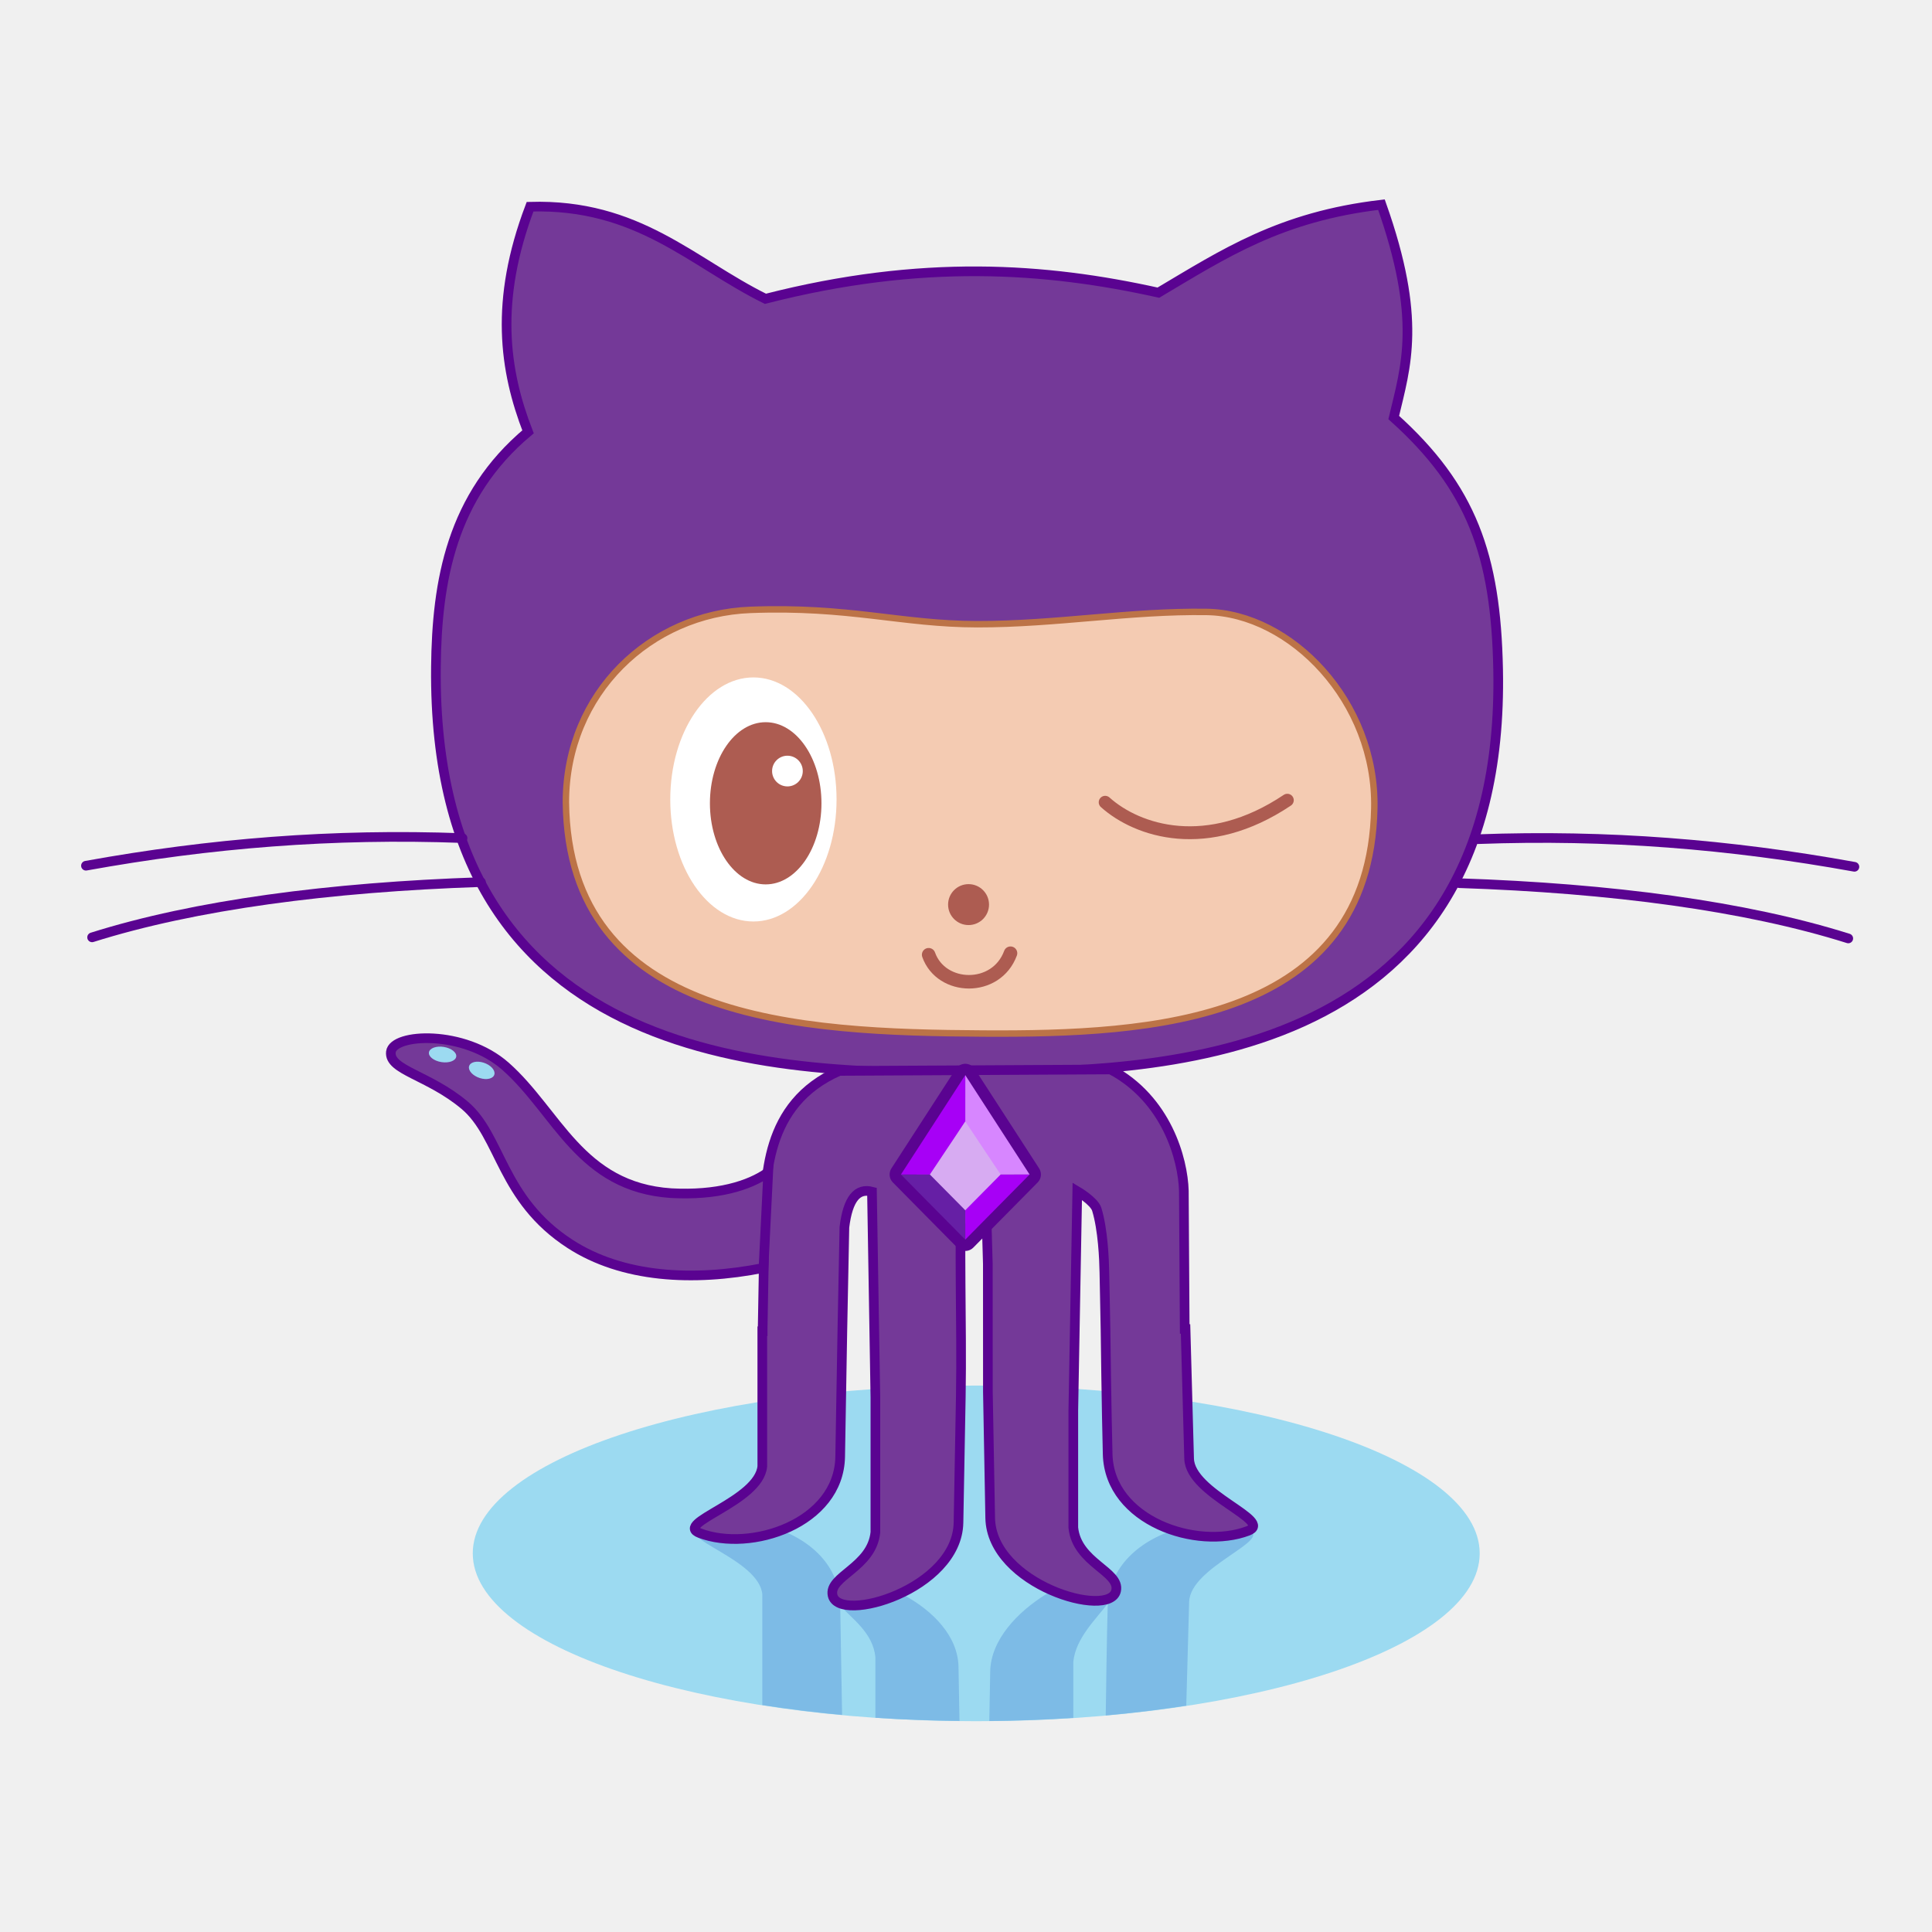
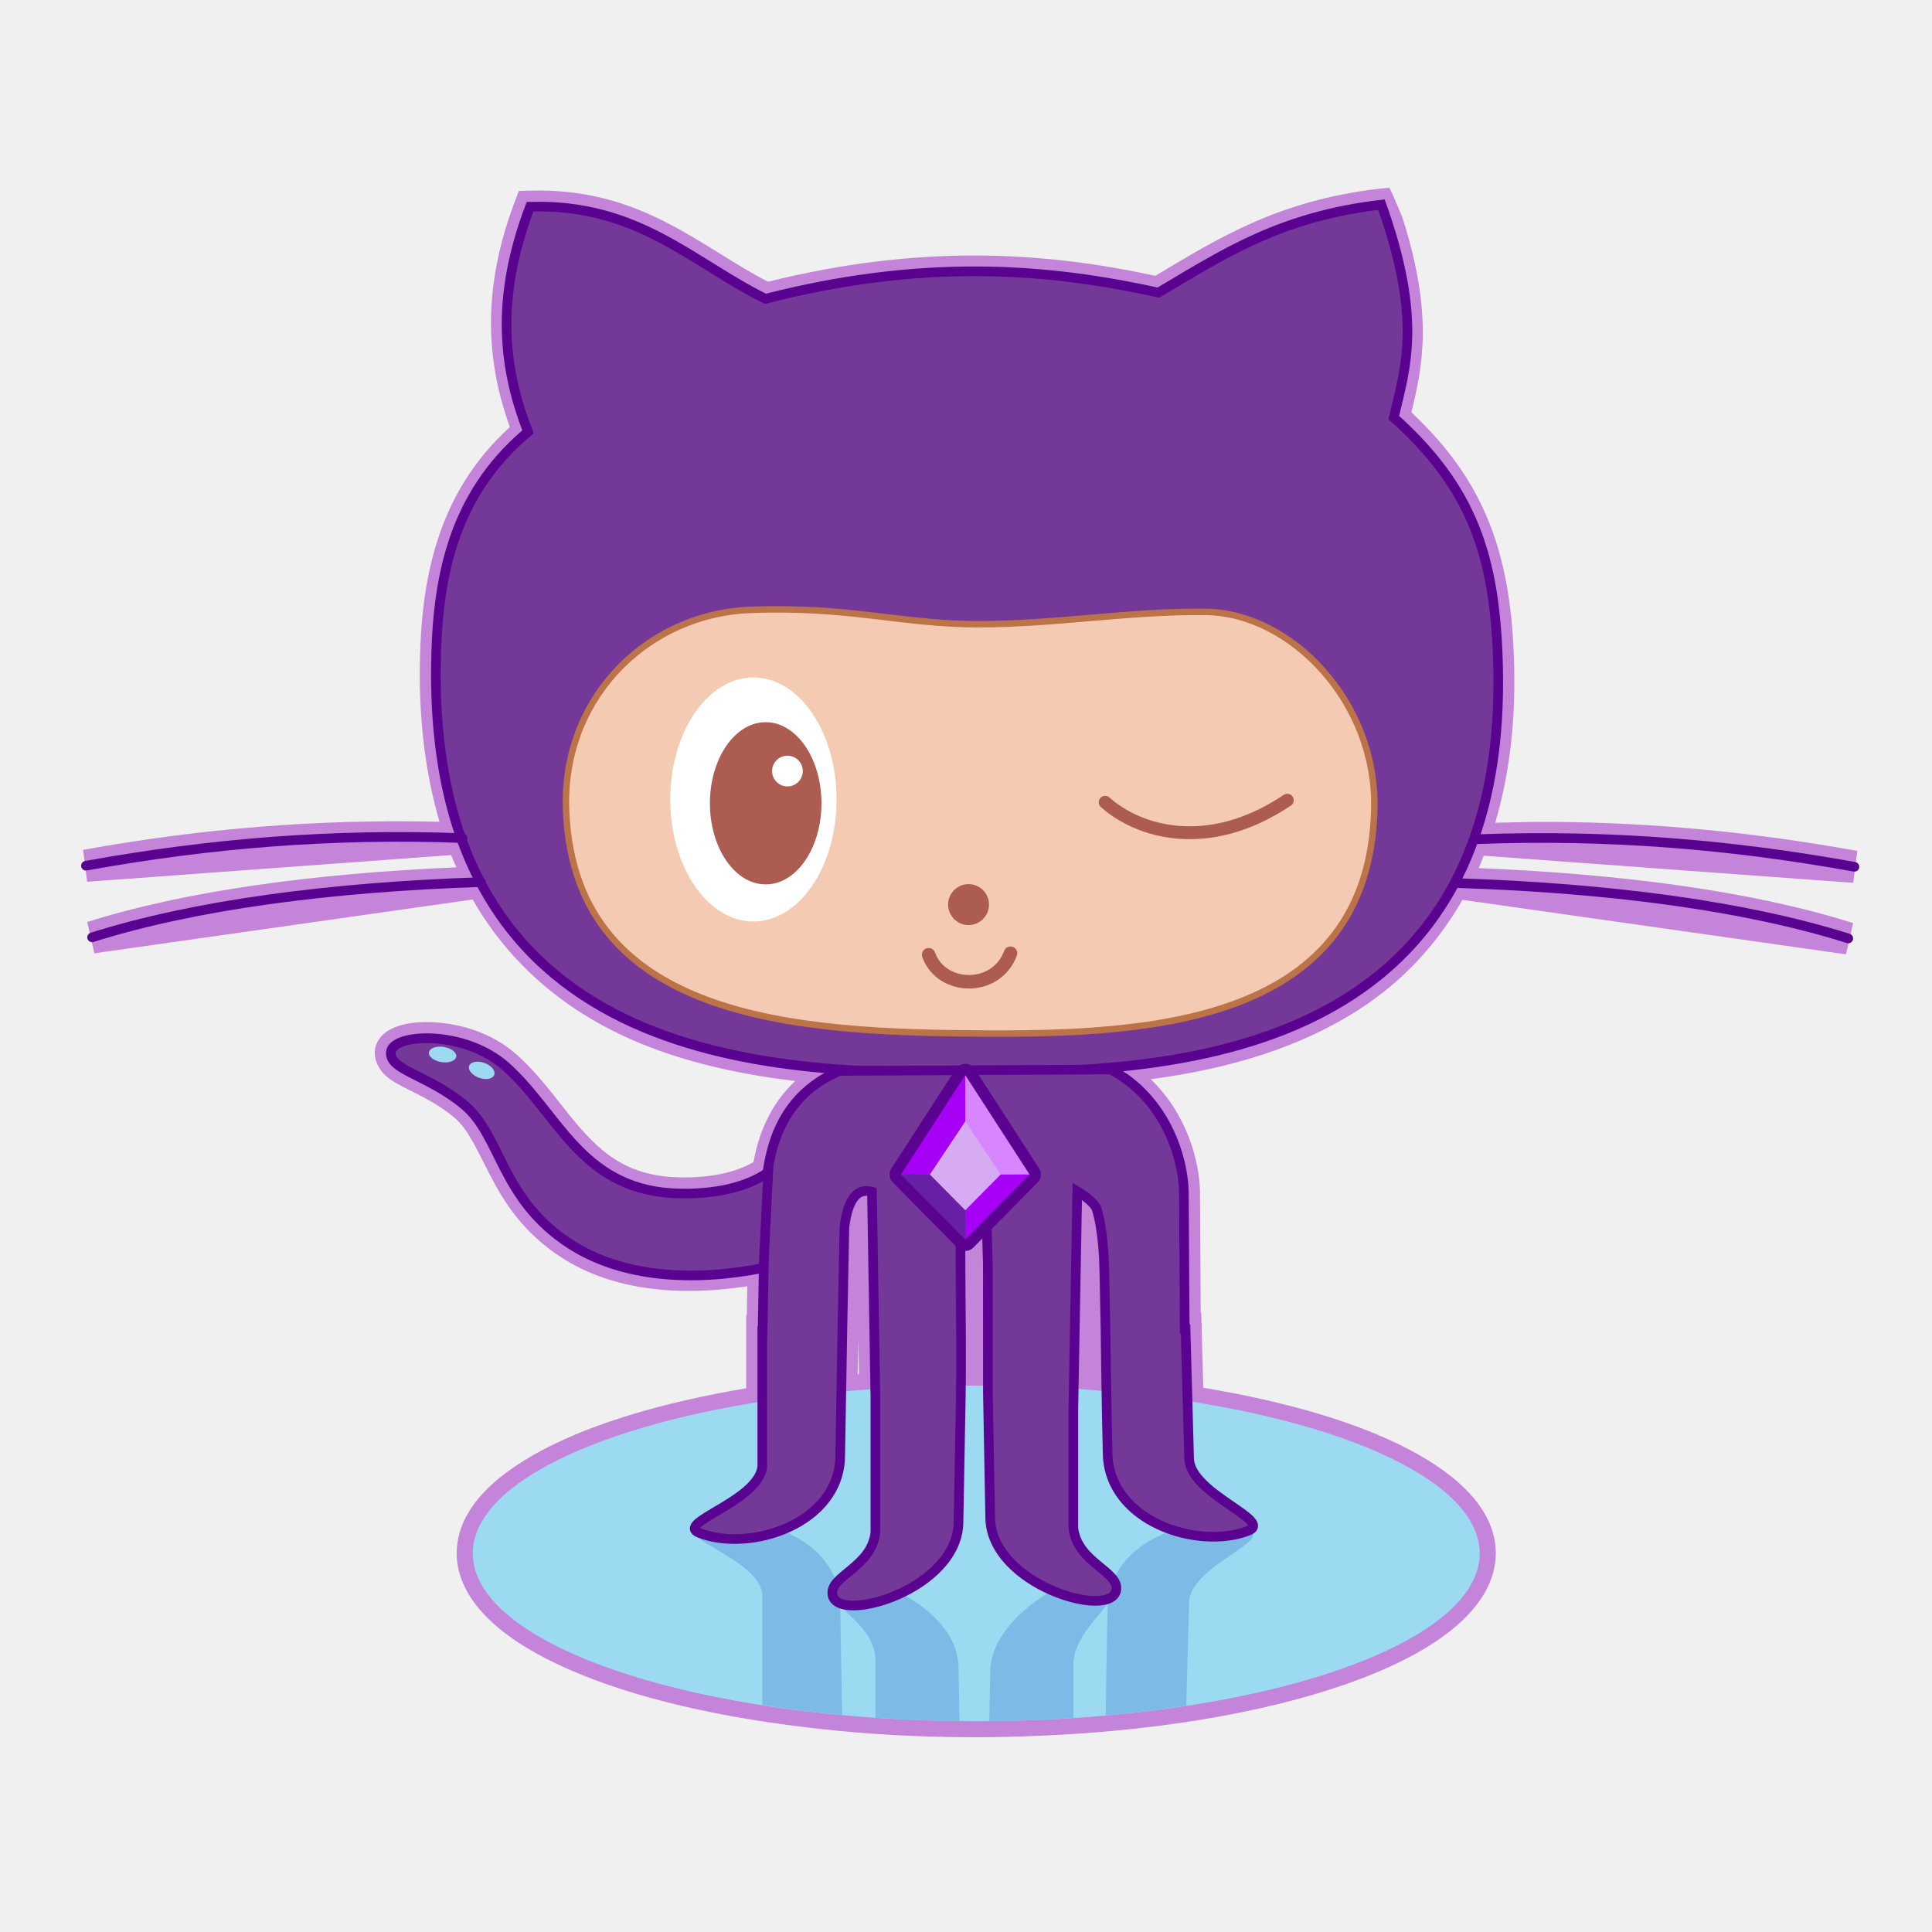
<svg xmlns="http://www.w3.org/2000/svg" id="svg2" version="1.1" width="300" height="300" viewBox="0 0 300 300">
  <defs id="defs6" />
+   <path style="color:#000000;font-style:normal;font-variant:normal;font-weight:normal;font-stretch:normal;font-size:medium;line-height:normal;font-family:sans-serif;font-variant-ligatures:normal;font-variant-position:normal;font-variant-caps:normal;font-variant-numeric:normal;font-variant-alternates:normal;font-feature-settings:normal;text-indent:0;text-align:start;text-decoration:none;text-decoration-line:none;text-decoration-style:solid;text-decoration-color:#000000;letter-spacing:normal;word-spacing:normal;text-transform:none;writing-mode:lr-tb;direction:ltr;text-orientation:mixed;dominant-baseline:auto;baseline-shift:baseline;text-anchor:start;white-space:normal;shape-padding:0;clip-rule:nonzero;display:inline;overflow:visible;visibility:visible;opacity:1;isolation:auto;mix-blend-mode:normal;color-interpolation:sRGB;color-interpolation-filters:linearRGB;solid-color:#000000;solid-opacity:1;vector-effect:none;fill:#c384d9;fill-opacity:1;fill-rule:evenodd;stroke:none;stroke-width:5;stroke-linecap:butt;stroke-linejoin:miter;stroke-miterlimit:4;stroke-dasharray:none;stroke-dashoffset:0;stroke-opacity:1;color-rendering:auto;image-rendering:auto;shape-rendering:auto;text-rendering:auto;enable-background:accumulate" d="m 214.225,29.297 c -15.82,1.842 -25.058,7.717 -34.828,13.529 -17.277,-3.73 -36.418,-4.977 -60.141,0.922 C 108.679,38.309 99.561,29.089 82.234,29.6 l -1.67,0.049 -0.594,1.562 C 74.526,45.56 75.745,56.724 79.162,66.322 67.676,76.772 65.323,90.458 65.191,103.576 c -0.093,9.225 1.038,17.134 3.062,24.029 -18.964,-0.447 -37.095,1.059 -55.352,4.361 l 0.629,4.955 56.518,-4.146 c 0.259,0.656 0.552,1.272 0.83,1.906 -22.148,0.954 -41.913,3.625 -57.33,8.484 l 1.104,4.859 58.742,-8.348 c 6.314,11.019 15.713,18.114 26.182,22.395 7.676,3.139 15.88,4.827 23.908,5.787 -3.884,3.613 -5.694,8.233 -6.484,12.59 -2.477,1.455 -6.601,2.648 -12.613,2.33 -6.431,-0.427 -10.085,-3.078 -13.504,-6.748 -3.422,-3.673 -6.335,-8.452 -10.732,-12.334 -3.783,-3.339 -8.625,-4.717 -12.701,-4.951 -2.038,-0.117 -3.887,0.04 -5.486,0.543 -0.8,0.252 -1.552,0.583 -2.248,1.15 -0.696,0.567 -1.371,1.49 -1.5,2.625 -0.183,1.609 0.746,3.159 1.705,3.996 0.959,0.837 2.003,1.368 3.143,1.949 2.279,1.163 4.97,2.415 7.471,4.514 2.211,1.856 3.579,5.139 5.693,9.203 2.114,4.064 5.117,8.762 10.949,12.535 8.087,5.232 18.451,6.056 28.865,4.469 l -0.078,4.484 h -0.092 v 11.357 c -12.906,2.18 -23.658,5.405 -31.406,9.465 -8.183,4.288 -13.531,9.67 -13.555,16.16 v 0.01 0.01 c 0.014,3.541 1.721,6.85 4.471,9.691 2.75,2.842 6.572,5.34 11.312,7.574 9.481,4.469 22.688,7.867 38.459,9.732 l 0.279,0.035 0.008,0.002 c 3.37,0.404 6.816,0.732 10.314,0.98 h 0.01 l 0.021,0.002 c 5.203,0.354 10.497,0.533 15.805,0.533 h 0.004 0.006 c 3.012,-0.011 6.02,-0.08 9.01,-0.205 0.599,-0.022 1.198,-0.046 1.795,-0.072 h 0.002 0.002 c 19.528,-0.9 36.589,-4.109 48.988,-8.848 6.2,-2.369 11.244,-5.108 14.887,-8.287 3.642,-3.179 5.971,-6.969 5.984,-11.141 v -0.008 -0.01 c -0.024,-6.524 -5.425,-11.927 -13.682,-16.227 -7.833,-4.078 -18.701,-7.309 -31.742,-9.477 l -0.318,-11.598 h -0.078 l -0.119,-19.031 -0.002,-0.027 c -0.128,-4.549 -2,-11.842 -7.645,-17.254 11.371,-1.507 23.542,-4.705 33.775,-11.785 5.755,-3.982 10.753,-9.314 14.635,-16.068 l 59.555,8.463 1.104,-4.859 c -15.607,-4.919 -35.653,-7.608 -58.135,-8.529 0.273,-0.619 0.509,-1.283 0.764,-1.924 l 57.389,4.209 0.629,-4.955 c -15.793,-2.857 -31.467,-4.427 -47.688,-4.51 -2.821,-0.014 -5.678,0.062 -8.535,0.139 2.017,-6.848 3.137,-14.716 2.953,-23.895 -0.35,-17.504 -4.35,-28.92 -15.965,-39.842 1.692,-7.018 3.459,-14.952 -1.355,-30.115 v 0 c 0,0 -1.404,-3.512 -2.032,-4.672 -0.204,-0.377 -0.097,-0.076 -0.097,-0.076 z m -1.707,4.311 c 5.157,15.666 3.309,22.882 1.468,30.646 l -0.342,1.443 1.104,0.992 c 11.697,10.522 15.031,19.881 15.379,37.281 0.504,25.199 -8.31,39.272 -20.516,47.717 -12.206,8.445 -28.158,11.085 -41.686,11.906 l 0.166,4.996 3.656,-0.019 c 7.235,4.161 9.466,12.331 9.58,16.408 l 0.15,23.84 0.18,0.004 0.303,10.916 2.061,0.318 c 13.625,2.1 24.746,5.439 32.256,9.35 7.503,3.907 10.969,8.181 10.988,11.801 -0.011,2.327 -1.297,4.787 -4.27,7.381 -2.975,2.597 -7.551,5.156 -13.385,7.385 -11.667,4.458 -28.321,7.641 -47.434,8.521 -0.583,0.026 -1.167,0.051 -1.752,0.072 h -0.006 -0.008 c -2.926,0.123 -5.872,0.19 -8.822,0.201 -5.194,-3e-4 -10.375,-0.175 -15.461,-0.521 h -0.004 l -0.016,-0.002 c -3.415,-0.242 -6.776,-0.562 -10.057,-0.955 l -0.018,-0.002 L 125.75,263.25 h -0.012 c -15.386,-1.82 -28.176,-5.173 -36.912,-9.291 -4.368,-2.059 -7.709,-4.313 -9.852,-6.527 -2.139,-2.21 -3.052,-4.259 -3.062,-6.225 0.019,-3.601 3.445,-7.849 10.875,-11.742 7.436,-3.896 18.455,-7.231 31.971,-9.346 l 2.113,-0.332 v -10.572 h 0.055 v -2.9 l 0.188,-10.518 -4.104,-0.139 1.061,-1.229 c -10.594,2.099 -20.878,1.357 -28.18,-3.367 -4.929,-3.189 -7.266,-6.87 -9.229,-10.643 -1.963,-3.773 -3.41,-7.786 -6.914,-10.727 -3.097,-2.599 -6.289,-4.054 -8.412,-5.137 -0.484,-0.247 -0.623,-0.372 -0.971,-0.576 0.782,-0.147 1.614,-0.312 2.797,-0.244 3.129,0.18 7.02,1.363 9.68,3.711 3.647,3.219 6.497,7.823 10.381,11.992 3.884,4.169 9.076,7.819 16.85,8.33 l 0.016,0.002 h 0.016 c 7.428,0.396 12.93,-1.133 16.508,-3.629 l 0.896,-0.625 0.15,-1.082 c 0.763,-5.495 2.706,-10.589 9.332,-13.648 l 2.865,-0.016 0.117,-4.996 c -10.768,-0.561 -22.323,-2.169 -32.504,-6.332 -10.18,-4.163 -18.964,-10.786 -24.652,-21.621 -4.37e-4,-8.4e-4 -0.002,-0.001 -0.002,-0.002 l -0.004,-0.008 c -1.055,-2.01 -1.999,-4.174 -2.828,-6.5 l -0.016,-0.045 C 71.489,122.295 70.088,113.864 70.191,103.627 70.323,90.549 72.393,78.354 83.598,68.971 L 84.971,67.82 84.322,66.15 c -3.415,-8.8 -4.728,-18.327 -0.156,-31.482 14.604,0.229 22.111,8.307 33.582,13.973 l 0.83,0.41 0.898,-0.23 c 23.877,-6.114 42.58,-4.772 59.854,-0.934 l 0.967,0.213 0.85,-0.504 c 9.691,-5.74 17.54,-11.952 31.371,-13.988 z m -47.658,147.033 -0.078,4.279 -0.598,33.055 2.367,0.168 c 1.69,0.119 3.366,0.256 5.027,0.412 l 2.779,0.262 -0.045,-2.791 c -0.084,-5.135 -0.148,-9.721 -0.148,-9.721 v -0.008 -0.008 c 0,0 -0.139,-6.724 -0.174,-8.74 -0.037,-2.12 -0.157,-6.774 -1.291,-10.488 -0.572,-1.875 -1.671,-2.482 -2.521,-3.139 -0.85,-0.657 -1.629,-1.113 -1.629,-1.113 z m -30.234,1.783 c -1.71,-0.02 -3.458,1.059 -4.373,2.502 -0.915,1.443 -1.353,3.172 -1.615,5.346 l -0.014,0.125 -0.322,16.16 -0.211,12.275 2.764,-0.24 c 1.723,-0.15 3.462,-0.281 5.213,-0.391 l 2.383,-0.148 -0.58,-34.951 -1.834,-0.48 c -0.451,-0.118 -0.922,-0.192 -1.41,-0.197 z m 20.896,0.799 -4.111,4.164 -1.527,1.545 -3.184,-3.219 -0.039,6.027 c -0.051,7.857 0.142,15.663 0.053,23.406 l -0.029,2.572 2.57,-0.043 c 0.767,-0.013 1.535,-0.022 2.303,-0.027 0.597,0.008 1.194,0.019 1.791,0.031 l 2.555,0.053 -0.01,-21.502 z m -22.242,24.662 0.092,5.506 c -0.062,0.005 -0.125,0.009 -0.188,0.014 z" id="ellipse835" />
  <ellipse style="fill:#9cdaf1;fill-rule:evenodd;stroke:none;stroke-width:1px;stroke-linecap:butt;stroke-linejoin:miter;stroke-opacity:1;fill-opacity:1" id="path3344" cx="151.589" cy="241.208" rx="78.178" ry="26.059" />
  <path style="fill:#743998;fill-opacity:1;fill-rule:evenodd;stroke:#5a0391;stroke-width:1.5;stroke-linecap:butt;stroke-linejoin:miter;stroke-opacity:1;stroke-miterlimit:4;stroke-dasharray:none" d="m 82.309,32.097 c -5.548,14.621 -4.031,25.388 -0.318,34.958 -11.919,9.981 -14.167,23.205 -14.301,36.547 -0.633,63.064 54.213,63.233 84.534,62.924 24.908,-0.254 81.66,0.226 80.403,-62.606 -0.355,-17.733 -4.109,-28.205 -16.208,-39.089 1.892,-7.984 4.407,-15.22 -1.907,-33.051 -15.751,1.834 -24.502,7.661 -34.64,13.665 -17.53,-3.895 -36.747,-5.261 -61.017,0.953 C 107.438,40.758 99.096,31.603 82.309,32.097 Z" id="path3338" />
  <path style="fill:#7dbbe6;fill-opacity:1;fill-rule:evenodd;stroke:none;stroke-width:1.5;stroke-linecap:butt;stroke-linejoin:miter;stroke-miterlimit:4;stroke-dasharray:none;stroke-opacity:1" d="M 113.6 236.271 C 111.837 236.317 110.151 236.616 108.67 237.178 C 104.522 238.752 117.855 242.06 118.371 247.557 L 118.371 264.762 A 78.178 26.059 0 0 0 130.76 266.297 L 130.467 249.311 C 129.71 248.45 129.244 247.626 129.445 246.721 C 129.519 246.389 129.699 246.124 129.949 245.908 C 127.924 239.504 120.223 236.1 113.6 236.271 z M 129.949 245.908 C 130.259 246.889 130.444 247.935 130.463 249.055 L 130.467 249.311 C 132.217 251.301 135.547 253.485 135.932 257.318 L 135.932 266.738 A 78.178 26.059 0 0 0 148.99 267.225 L 148.836 258.816 C 148.66 249.223 133.059 243.223 129.949 245.908 z M 188.873 236.629 C 182.668 236.468 175.529 239.464 172.973 245.139 C 173.118 245.307 173.229 245.5 173.281 245.736 C 173.499 246.718 172.919 247.789 172.029 248.975 C 172.02 249.121 172.004 249.265 172 249.414 C 171.853 254.781 171.741 263.138 171.699 266.377 A 78.178 26.059 0 0 0 184.203 264.857 L 184.648 248.748 C 184.801 243.23 197.941 239.109 193.793 237.535 C 192.312 236.973 190.63 236.674 188.873 236.629 z M 172.029 248.975 C 172.119 247.586 172.447 246.305 172.973 245.139 C 170.387 242.139 153.94 249.725 153.76 259.541 L 153.619 267.244 A 78.178 26.059 0 0 0 166.664 266.754 L 166.664 258.043 C 167.035 254.348 170.199 251.414 172.029 248.975 z " id="path4260" />
  <path style="fill:#743998;fill-rule:evenodd;stroke:#5a0391;stroke-width:1.5;stroke-linecap:butt;stroke-linejoin:miter;stroke-opacity:1;fill-opacity:1;stroke-miterlimit:4;stroke-dasharray:none" d="m 172.469,166.066 -42.145,0.225 c -11.729,5.125 -11.489,16.881 -11.619,24.226 l -0.28,15.775 0,0.422 -0.055,0 0,20.975 c -0.516,5.496 -13.849,8.805 -9.701,10.379 7.901,2.999 21.614,-1.501 21.793,-11.877 l 0.338,-19.588 0.318,-16.031 c 0.543,-4.495 2.044,-6.12 4.281,-5.533 l 0.531,31.934 0,20.955 c -0.551,5.491 -7.311,6.805 -6.645,9.805 0.989,4.449 19.358,-0.937 19.549,-11.303 l 0.359,-19.568 c 0.202,-11.618 -0.346,-23.254 0.195,-34.864 0.042,-0.927 3.396,-1.023 3.596,0 l 0.407,14.27 0.008,19.871 0.359,19.566 c 0.191,10.365 18.56,15.754 19.549,11.305 0.667,-3 -6.094,-4.316 -6.645,-9.807 l 0,-18.154 0.617,-34.084 c 0,0 2.637,1.551 3.027,2.827 0.96,3.146 1.147,7.767 1.182,9.8 0.035,2.033 0.174,8.747 0.174,8.747 0,0 0.159,13.005 0.336,19.495 0.284,10.374 13.892,14.877 21.793,11.879 4.148,-1.574 -8.993,-5.695 -9.145,-11.213 l -0.556,-20.14 -0.129,-0.002 -0.135,-21.449 c -0.139,-4.938 -2.687,-14.218 -11.359,-18.842 z" id="path3340" />
  <path style="fill:#743998;fill-rule:evenodd;stroke:#5a0391;stroke-width:1.5;stroke-linecap:butt;stroke-linejoin:miter;stroke-opacity:1;fill-opacity:1;stroke-miterlimit:4;stroke-dasharray:none" d="m 119.289,182.024 c -2.954,2.105 -7.96,3.63 -15.052,3.252 -14.214,-0.935 -17.697,-12.602 -25.742,-19.703 -6.443,-5.687 -17.467,-5.121 -17.797,-2.225 -0.324,2.843 5.843,3.565 11.441,8.263 5.715,4.796 5.632,14.59 16.394,21.552 8.083,5.23 19.024,5.9 30.024,3.72 z" id="path3342" />
  <path style="fill:#f4cbb2;fill-opacity:1;fill-rule:evenodd;stroke:#bc7347;stroke-width:1px;stroke-linecap:butt;stroke-linejoin:miter;stroke-opacity:1" d="m 151.748,96.928 c -11.77,-0.011 -19.888,-2.82 -35.275,-2.225 -15.387,0.596 -28.59,12.815 -28.602,29.873 0.399,34.052 36.219,35.742 64.831,35.911 26.167,0.155 59.976,-1.712 60.699,-34.958 0.361,-16.584 -12.973,-30.321 -26.059,-30.508 -11.88,-0.17 -23.294,1.919 -35.593,1.907 z" id="path3365" />
  <path style="fill:none;fill-rule:evenodd;stroke:#ad5c51;stroke-width:2;stroke-linecap:round;stroke-linejoin:round;stroke-miterlimit:4;stroke-dasharray:none;stroke-opacity:1" d="m 171.61,124.576 c 5.024,4.508 15.837,8.025 28.284,-0.318" id="path3369" />
  <circle style="fill:#ad5c51;fill-rule:evenodd;stroke:none;stroke-width:1px;stroke-linecap:butt;stroke-linejoin:miter;stroke-opacity:1;fill-opacity:1" id="path3371" cx="150.397" cy="140.466" r="3.178" />
  <path style="fill:none;fill-rule:evenodd;stroke:#ad5c51;stroke-width:2.1;stroke-linecap:round;stroke-linejoin:round;stroke-miterlimit:4;stroke-dasharray:none;stroke-opacity:1" d="m 144.2,148.252 c 1.957,5.511 10.5,5.757 12.712,-0.238" id="path3373" />
  <ellipse style="fill:#ffffff;fill-opacity:1;fill-rule:evenodd;stroke:none;stroke-width:1px;stroke-linecap:butt;stroke-linejoin:miter;stroke-opacity:1" id="path3375" cx="116.989" cy="124.139" rx="12.91" ry="18.949" />
  <ellipse style="fill:#ad5c51;fill-opacity:1;fill-rule:evenodd;stroke:none;stroke-width:1px;stroke-linecap:butt;stroke-linejoin:miter;stroke-opacity:1" id="path3375-3" cx="118.896" cy="124.735" rx="8.66" ry="12.593" />
  <circle style="fill:#ffffff;fill-opacity:1;stroke:none" id="path4192" cx="122.272" cy="119.73" r="2.383" />
  <path style="fill:none;fill-rule:evenodd;stroke:#5a0391;stroke-width:1.5;stroke-linecap:round;stroke-linejoin:round;stroke-opacity:1;stroke-miterlimit:4;stroke-dasharray:none" d="m 71.822,130.138 c -20.129,-0.75 -39.193,0.803 -58.475,4.29" id="path4194" />
  <path style="fill:none;fill-rule:evenodd;stroke:#5a0391;stroke-width:1.5;stroke-linecap:round;stroke-linejoin:round;stroke-miterlimit:4;stroke-dasharray:none;stroke-opacity:1" d="m 74.682,136.97 c -23.556,0.79 -44.432,3.553 -60.381,8.581" id="path4196" />
  <path id="path4208" d="m 229.477,130.306 c 20.129,-0.75 39.193,0.803 58.475,4.29" style="fill:none;fill-rule:evenodd;stroke:#5a0391;stroke-width:1.5;stroke-linecap:round;stroke-linejoin:round;stroke-miterlimit:4;stroke-dasharray:none;stroke-opacity:1" />
  <path id="path4210" d="m 226.617,137.139 c 23.556,0.79 44.432,3.553 60.381,8.581" style="fill:none;fill-rule:evenodd;stroke:#5a0391;stroke-width:1.5;stroke-linecap:round;stroke-linejoin:round;stroke-miterlimit:4;stroke-dasharray:none;stroke-opacity:1" />
  <path style="fill:none;fill-opacity:1;fill-rule:evenodd;stroke:#5a0391;stroke-width:3.516;stroke-linecap:round;stroke-linejoin:round;stroke-miterlimit:4;stroke-dasharray:none;stroke-opacity:1" d="m 149.886,166.942 -9.989,15.434 9.989,10.112 9.989,-10.112 -9.989,-15.434 z" id="path7718" />
  <path id="path4349" d="m 159.874,182.376 -9.989,10.112 0,-10.112 z" style="fill:#a700f6;fill-opacity:1;fill-rule:evenodd;stroke:none;stroke-width:0.76;stroke-linecap:butt;stroke-linejoin:miter;stroke-miterlimit:4;stroke-dasharray:none;stroke-opacity:1" />
  <path style="fill:#661fa5;fill-opacity:1;fill-rule:evenodd;stroke:none;stroke-width:0.76;stroke-linecap:butt;stroke-linejoin:miter;stroke-miterlimit:4;stroke-dasharray:none;stroke-opacity:1" d="m 139.897,182.376 9.989,10.112 0,-10.112 z" id="path4351" />
  <path style="fill:#d786ff;fill-opacity:1;fill-rule:evenodd;stroke:none;stroke-width:0.76;stroke-linecap:butt;stroke-linejoin:miter;stroke-miterlimit:4;stroke-dasharray:none;stroke-opacity:1" d="m 159.874,182.376 -9.989,-15.434 0,15.434 z" id="path4353" />
  <path id="path4355" d="m 139.897,182.376 9.989,-15.434 0,15.434 z" style="fill:#a700f6;fill-opacity:1;fill-rule:evenodd;stroke:none;stroke-width:0.76;stroke-linecap:butt;stroke-linejoin:miter;stroke-miterlimit:4;stroke-dasharray:none;stroke-opacity:1" />
  <path style="fill:#d7abf2;fill-opacity:1;fill-rule:evenodd;stroke:none;stroke-width:0.76;stroke-linecap:butt;stroke-linejoin:miter;stroke-miterlimit:4;stroke-dasharray:none;stroke-opacity:1" d="m 148.264,176.576 -3.873,5.8 5.251,5.303 0.244,0.256 0.244,-0.256 5.248,-5.303 -3.869,-5.8 -1.624,-2.449 z" id="path4357" />
  <ellipse style="fill:#9cdaf1;fill-opacity:1;fill-rule:evenodd;stroke:none;stroke-width:1px;stroke-linecap:butt;stroke-linejoin:miter;stroke-opacity:1" id="path3344-3" cx="93.681" cy="150.861" rx="2.145" ry="1.192" transform="matrix(0.9874923,0.1576671,-0.1576671,0.9874923,0,0)" />
  <ellipse ry="1.246" rx="2.056" cy="121.975" cx="154.168" id="ellipse4303" style="fill:#9cdaf1;fill-opacity:1;fill-rule:evenodd;stroke:none;stroke-width:1px;stroke-linecap:butt;stroke-linejoin:miter;stroke-opacity:1" transform="matrix(0.9114,0.4115215,-0.5386955,0.8425006,0,0)" />
</svg>
